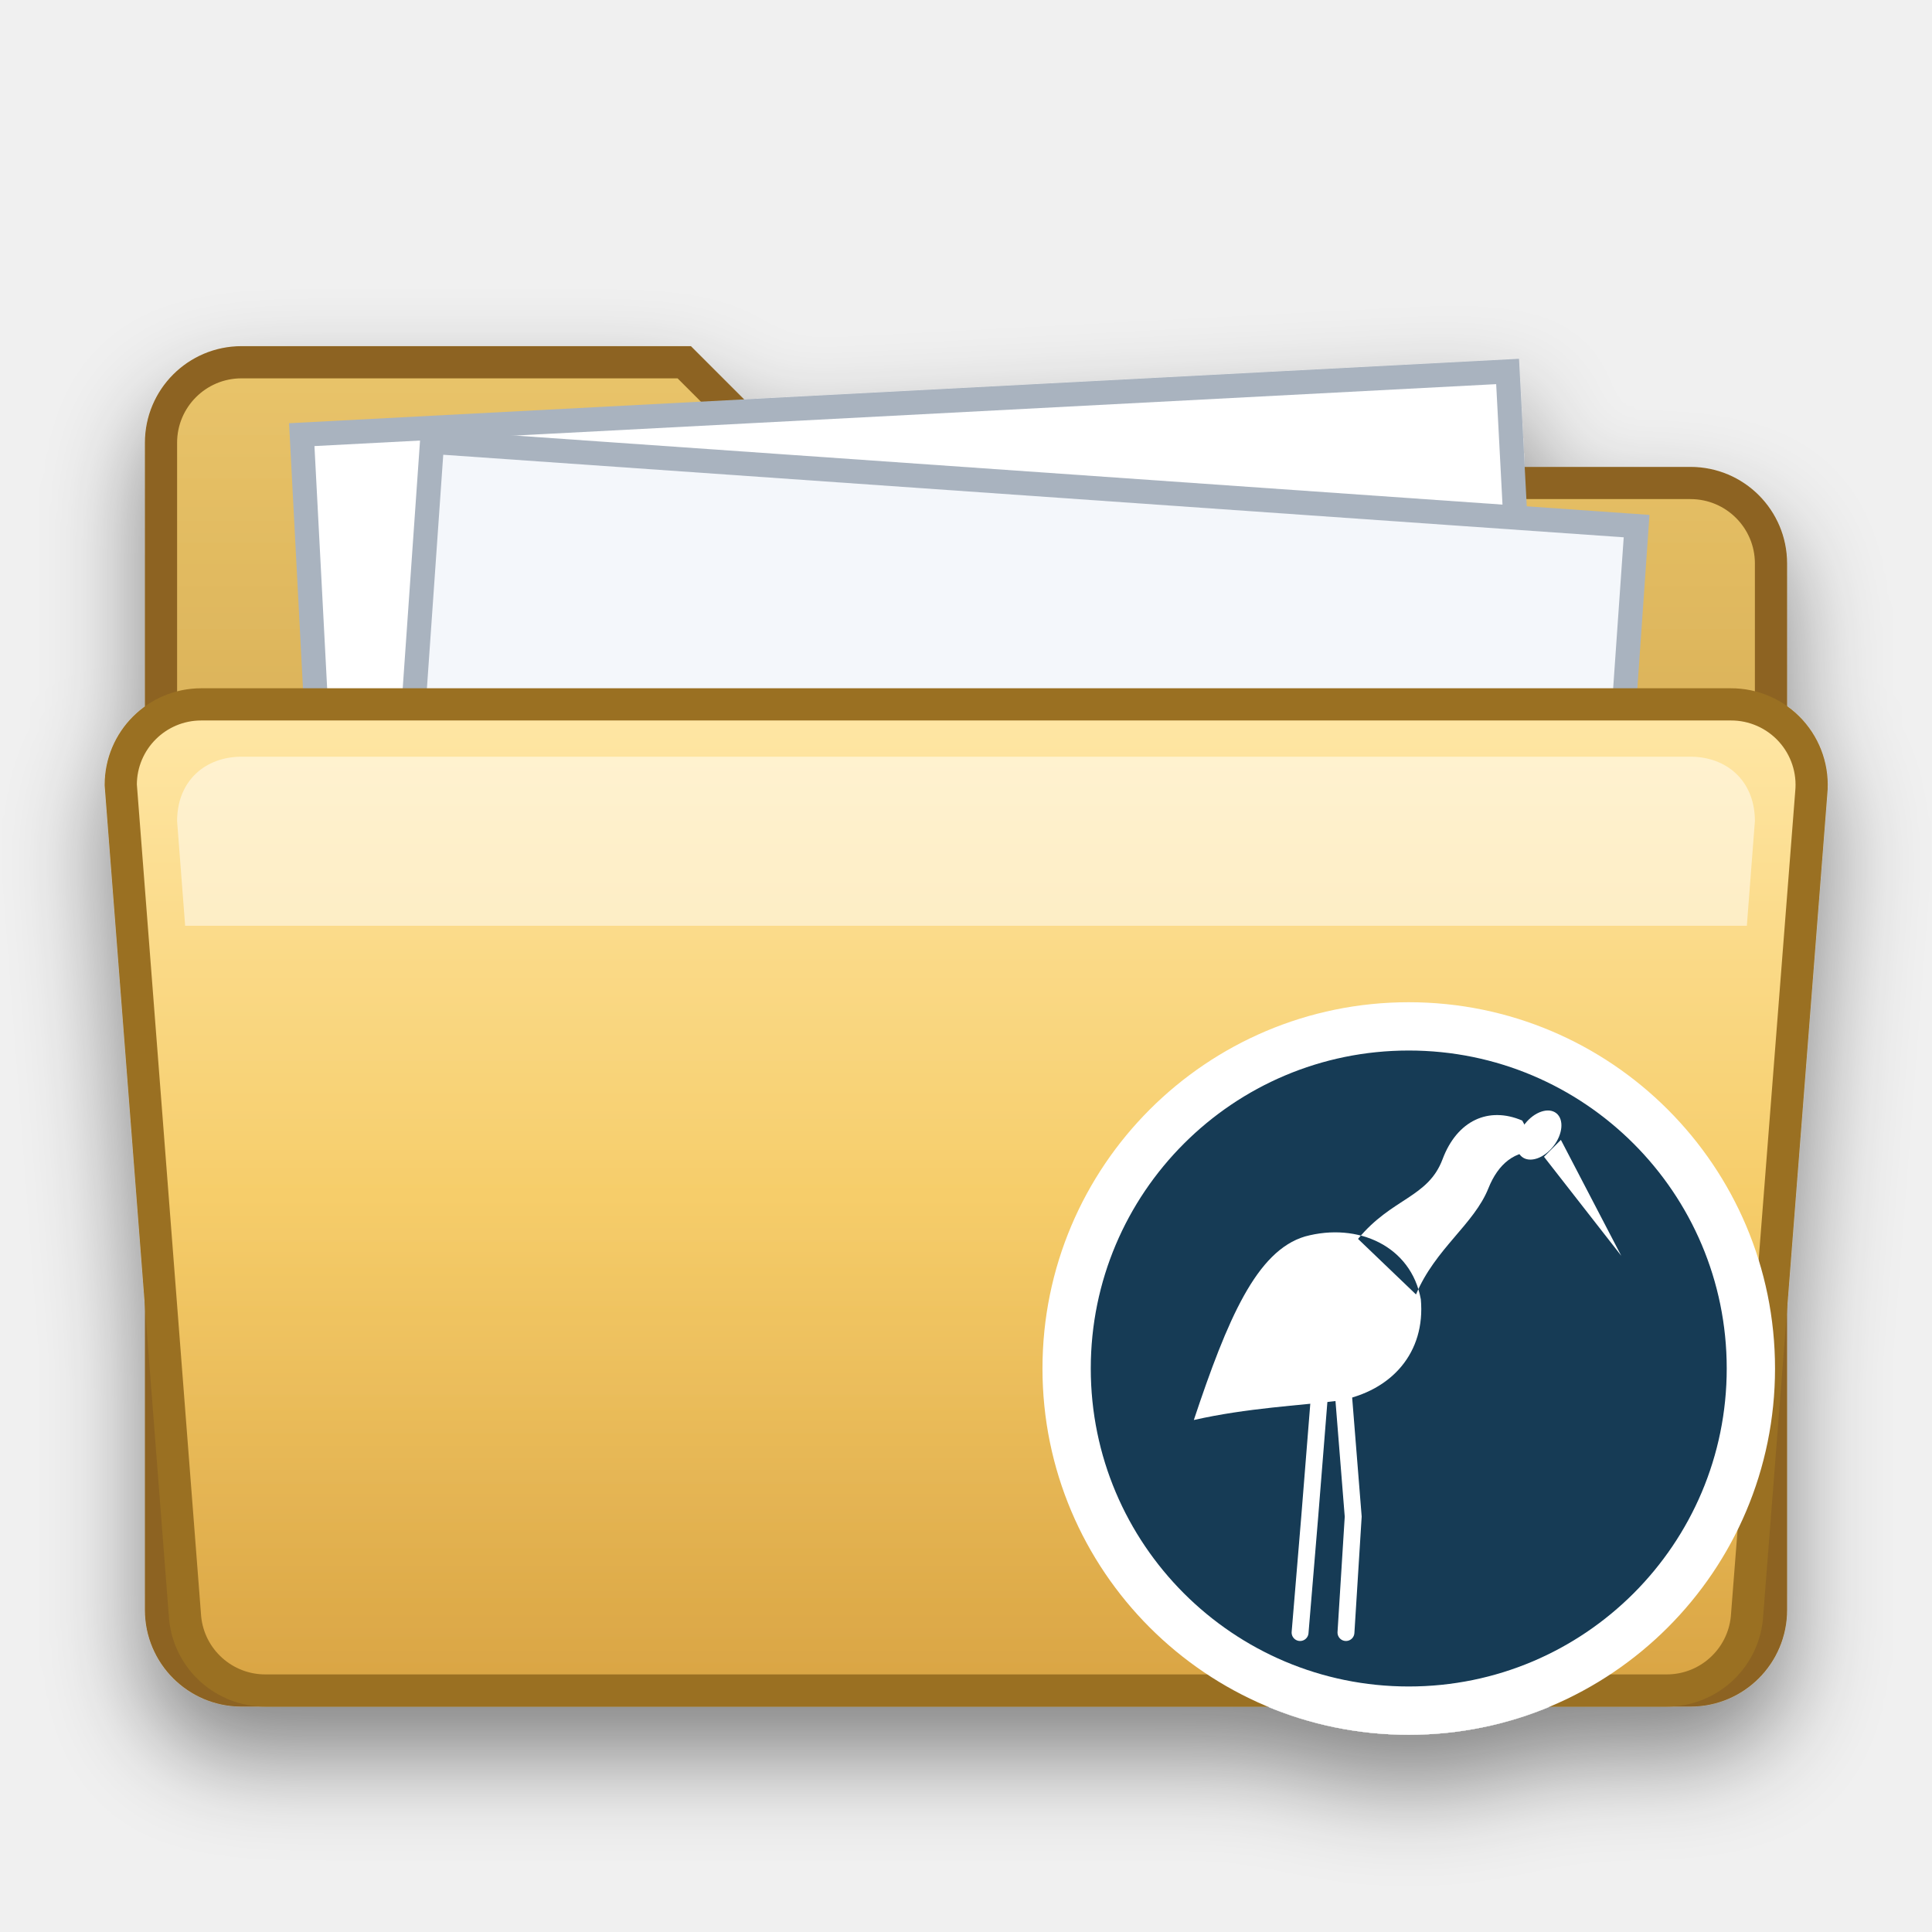
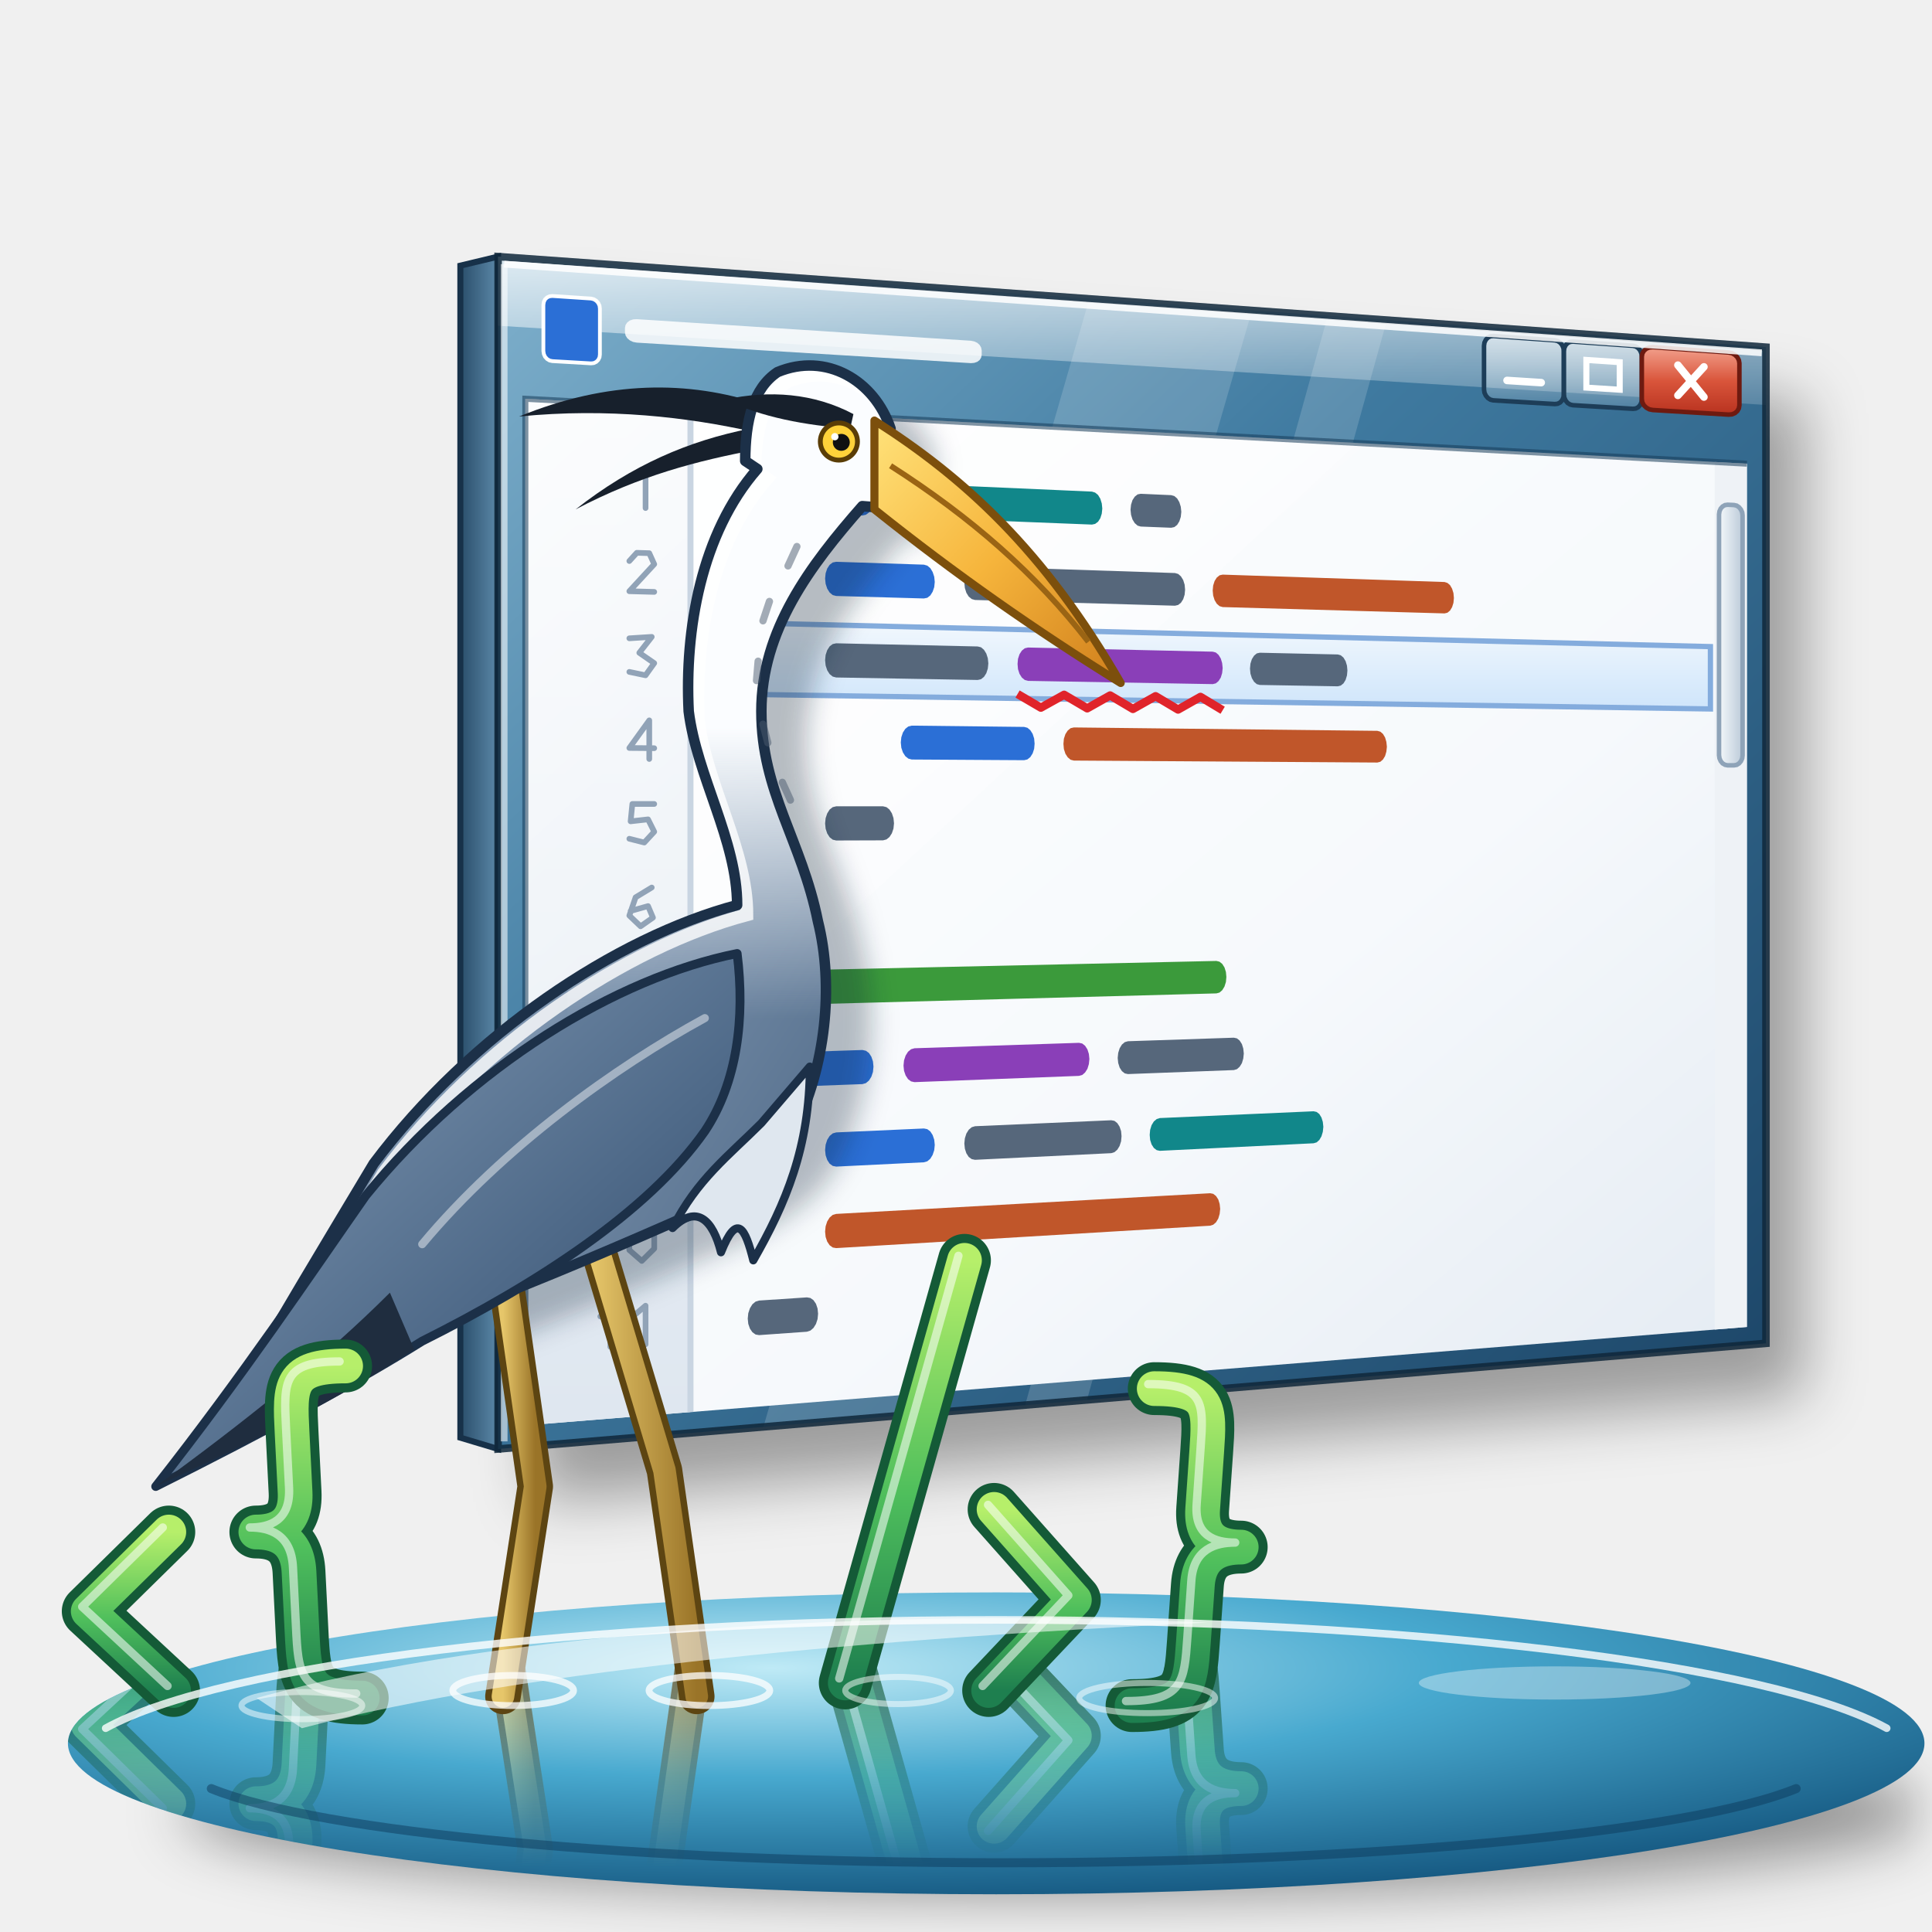
- <svg xmlns="http://www.w3.org/2000/svg" viewBox="0 0 48 48" width="48" height="48">
+ <svg xmlns="http://www.w3.org/2000/svg" viewBox="0 0 256 256" width="256" height="256">
  <defs>
-     <filter id="sh" x="-20%" y="-20%" width="140%" height="150%">
-       <feGaussianBlur in="SourceAlpha" stdDeviation="1.2" />
-       <feOffset dy="1.2" />
-       <feComponentTransfer>
-         <feFuncA type="linear" slope="0.45" />
-       </feComponentTransfer>
-       <feMerge>
-         <feMergeNode />
-         <feMergeNode in="SourceGraphic" />
-       </feMerge>
+     <linearGradient id="glass" x1="0" y1="0" x2="1" y2="1">
+       <stop offset="0" stop-color="#7fb0cc" />
+       <stop offset=".4" stop-color="#3f7aa0" />
+       <stop offset="1" stop-color="#1b4466" />
+     </linearGradient>
+     <linearGradient id="gloss" x1="0" y1="0" x2="0" y2="1">
+       <stop offset="0" stop-color="#fff" stop-opacity=".75" />
+       <stop offset="1" stop-color="#fff" stop-opacity=".18" />
+     </linearGradient>
+     <linearGradient id="side" x1="0" y1="0" x2="1" y2="0">
+       <stop offset="0" stop-color="#2a4e6b" />
+       <stop offset="1" stop-color="#5b88a8" />
+     </linearGradient>
+     <linearGradient id="page" x1="0" y1="0" x2="1" y2="1">
+       <stop offset="0" stop-color="#ffffff" />
+       <stop offset=".6" stop-color="#f6f9fc" />
+       <stop offset="1" stop-color="#e3eaf2" />
+     </linearGradient>
+     <linearGradient id="sheen" x1="0" y1="0" x2=".7" y2=".7">
+       <stop offset="0" stop-color="#fff" stop-opacity=".9" />
+       <stop offset="1" stop-color="#fff" stop-opacity="0" />
+     </linearGradient>
+     <linearGradient id="gut" x1="0" y1="0" x2="0" y2="1">
+       <stop offset="0" stop-color="#eef3f8" />
+       <stop offset="1" stop-color="#dfe7f0" />
+     </linearGradient>
+     <linearGradient id="sel" x1="0" y1="0" x2="0" y2="1">
+       <stop offset="0" stop-color="#f2f8fd" />
+       <stop offset="1" stop-color="#cfe5fb" />
+     </linearGradient>
+     <linearGradient id="close" x1="0" y1="0" x2="0" y2="1">
+       <stop offset="0" stop-color="#f2a08c" />
+       <stop offset=".5" stop-color="#d9553b" />
+       <stop offset="1" stop-color="#b8321f" />
+     </linearGradient>
+     <linearGradient id="btn" x1="0" y1="0" x2="0" y2="1">
+       <stop offset="0" stop-color="#fff" stop-opacity=".6" />
+       <stop offset="1" stop-color="#fff" stop-opacity=".12" />
+     </linearGradient>
+     <linearGradient id="thumb" x1="0" y1="0" x2="1" y2="0">
+       <stop offset="0" stop-color="#f4f8fb" />
+       <stop offset="1" stop-color="#bccbd9" />
+     </linearGradient>
+     <linearGradient id="hbody" x1="0" y1="0" x2="1" y2="1">
+       <stop offset="0" stop-color="#d2deea" />
+       <stop offset=".5" stop-color="#8299b3" />
+       <stop offset="1" stop-color="#425d7c" />
+     </linearGradient>
+     <linearGradient id="neckfade" gradientUnits="userSpaceOnUse" x1="0" y1="96" x2="0" y2="132">
+       <stop offset="0" stop-color="#fbfdff" />
+       <stop offset="1" stop-color="#fbfdff" stop-opacity="0" />
+     </linearGradient>
+     <linearGradient id="hneck" x1="0" y1="0" x2="1" y2="0">
+       <stop offset="0" stop-color="#ffffff" />
+       <stop offset="1" stop-color="#dfe8f1" />
+     </linearGradient>
+     <linearGradient id="hwing" x1="0" y1="0" x2="1" y2="1">
+       <stop offset="0" stop-color="#8aa2bc" />
+       <stop offset=".6" stop-color="#4f6a89" />
+       <stop offset="1" stop-color="#2c4260" />
+     </linearGradient>
+     <linearGradient id="bill" x1="0" y1="0" x2="1" y2="1">
+       <stop offset="0" stop-color="#ffe27a" />
+       <stop offset=".5" stop-color="#f6b53c" />
+       <stop offset="1" stop-color="#d07f1c" />
+     </linearGradient>
+     <linearGradient id="leg" x1="0" y1="0" x2="1" y2="0">
+       <stop offset="0" stop-color="#e6c66a" />
+       <stop offset="1" stop-color="#9a7428" />
+     </linearGradient>
+     <linearGradient id="reed" x1="0" y1="0" x2="0" y2="1">
+       <stop offset="0" stop-color="#b6ef6a" />
+       <stop offset=".55" stop-color="#4fbf5c" />
+       <stop offset="1" stop-color="#1e7f4f" />
+     </linearGradient>
+     <radialGradient id="water" cx=".38" cy=".25" r=".8">
+       <stop offset="0" stop-color="#bfeaf6" />
+       <stop offset=".45" stop-color="#48a9cf" />
+       <stop offset="1" stop-color="#14567f" />
+     </radialGradient>
+     <linearGradient id="fade" x1="0" y1="0" x2="0" y2="1">
+       <stop offset="0" stop-color="#fff" stop-opacity=".7" />
+       <stop offset=".75" stop-color="#fff" stop-opacity="0" />
+     </linearGradient>
+     <mask id="reflMask" maskUnits="userSpaceOnUse" x="0" y="0" width="256" height="256">
+       <rect x="0" y="221" width="256" height="35" fill="url(#fade)" />
+     </mask>
+     <filter id="soft" x="-30%" y="-30%" width="160%" height="160%">
+       <feGaussianBlur stdDeviation="4" />
    </filter>
-     <linearGradient id="bk" x1="0" y1="0" x2="0" y2="1">
-       <stop offset="0" stop-color="#e9c46a" />
-       <stop offset="1" stop-color="#b7862c" />
-     </linearGradient>
-     <linearGradient id="fr" x1="0" y1="0" x2="0" y2="1">
-       <stop offset="0" stop-color="#ffe7a6" />
-       <stop offset="0.5" stop-color="#f6cd6a" />
-       <stop offset="1" stop-color="#d9a443" />
-     </linearGradient>
+     <filter id="soft2" x="-30%" y="-30%" width="160%" height="160%">
+       <feGaussianBlur stdDeviation="1.6" />
+     </filter>
+     <clipPath id="frameClip">
+       <path d="M66 34L234 46L234 178L66 192Z" />
+     </clipPath>
+     <clipPath id="pageClip">
+       <path d="M69.61 52.84L231.47 61.44L231.47 175.83L69.61 188.87Z" />
+     </clipPath>
+     <clipPath id="waterClip">
+       <ellipse cx="132" cy="231" rx="123" ry="20" />
+     </clipPath>
+     <path id="hb" d="M103.5 64C96.5 72 94.5 84 95 94C96 102 101 110 101 118C86 122 68 134 56 150C50 160 44 170 40 177C56 173 78 164 96 156C102 153 106 150 108 146C112 138 113 128 111 120C109 110 104 104 104 94C104 84 110 76 116.5 68.6L119 68.8L120 59C118 53 112 49.5 106 52C103 54 102 58 102 63Z" />
+     <path id="hw" d="M101 124C86 127 68 138 55 154C48 164 40 176 29 190C43 183 54 177 62 172C76 165 90 156 97 146C101 140 102 132 101 124Z" />
+     <clipPath id="hbClip">
+       <use href="#hb" />
+     </clipPath>
  </defs>
-   <g filter="url(#sh)">
-     <path d="M4 11a2 2 0 0 1 2-2h11l3 3h22a2 2 0 0 1 2 2v26a2 2 0 0 1-2 2H6a2 2 0 0 1-2-2z" fill="url(#bk)" stroke="#8d6420" stroke-width="0.8" />
-     <rect x="8" y="10" width="30" height="22" fill="#fff" stroke="#a9b3bf" stroke-width="0.6" transform="rotate(-3 23 20)" />
-     <rect x="10" y="12" width="30" height="20" fill="#f4f7fb" stroke="#a9b3bf" stroke-width="0.6" transform="rotate(4 25 22)" />
-     <path d="M3 19.5a2 2 0 0 1 2-2h38a2 2 0 0 1 2 2.2l-1.6 20.5a2 2 0 0 1-2 1.8H6.6a2 2 0 0 1-2-1.8z" fill="url(#fr)" stroke="#9a7024" stroke-width="0.8" />
-     <path d="M4.4 20.4c0-1 .7-1.6 1.6-1.6h36c.9 0 1.6.6 1.6 1.6l-.2 2.6H4.6z" fill="#fff" opacity="0.5" />
-     <circle cx="35" cy="34" r="8.5" fill="#123a55" stroke="#fff" stroke-width="1.2" />
-     <g transform="translate(41.3 24) scale(-0.06 0.06)">
-       <path d="M100 138 C104 116 126 106 148 112 C168 118 180 146 194 188 C172 183 150 182 134 180 C112 176 98 160 100 138 Z M126 113 C112 96 97 96 91 80 C85 64 72 58 58 64 L51 77 C61 76 68 82 72 92 C78 107 94 117 102 136 Z M42 72 L49 79 L17 120 Z" fill="#fff" />
-       <ellipse cx="51" cy="70" rx="11.5" ry="7.5" transform="rotate(52 51 70)" fill="#fff" />
-       <path d="M132 178 L128 228 L131 276 M142 178 L146 228 L150 276" stroke="#fff" stroke-width="7" fill="none" stroke-linecap="round" />
-     </g>
+   <ellipse cx="140" cy="240" rx="116" ry="11" fill="#000" opacity=".4" filter="url(#soft)" />
+   <path d="M66 34L234 46L234 178L66 192Z" fill="#000" opacity=".35" filter="url(#soft)" transform="translate(5 7)" />
+   <ellipse cx="132" cy="231" rx="123" ry="20" fill="url(#water)" />
+   <g clip-path="url(#waterClip)" mask="url(#reflMask)">
+     <g transform="translate(0 442) scale(1 -1)">
+       <use href="#win" />
+       <use href="#heron" />
+       <use href="#reeds" />
+     </g>
+   </g>
+   <g id="win">
+     <path d="M66 34L66 192L61 190.5L61 35.2Z" fill="url(#side)" stroke="#173149" stroke-width=".8" />
+     <path d="M66 34L234 46L234 178L66 192Z" fill="url(#glass)" />
+     <g clip-path="url(#frameClip)">
+       <path d="M150 20 L172 20 L120 200 L98 200Z M182 20 L190 20 L140 200 L132 200Z" fill="#fff" opacity=".16" />
+     </g>
+     <path d="M66 34L234 46L234 53.66L66 43.16Z" fill="url(#gloss)" />
+     <path d="M69.61 52.84L231.47 61.44L231.47 175.83L69.61 188.87Z" fill="url(#page)" />
+     <path d="M69.61 52.84L91.49 54L91.49 187.1L69.61 188.87Z" fill="url(#gut)" />
+     <g clip-path="url(#pageClip)">
+       <path d="M60 40L200 40L60 170Z" fill="url(#sheen)" />
+     </g>
+     <path d="M91.49 54L91.49 187.1" stroke="#c9d5e2" stroke-width=".8" fill="none" />
+     <path d="M227.21 61.21L231.47 61.44L231.47 175.83L227.21 176.17Z" fill="#eef2f6" />
+     <path d="M229.77 66.92L230.12 67L230.43 67.21L230.68 67.51L230.85 67.89L230.9 68.3L230.9 100.1L230.85 100.5L230.68 100.87L230.43 101.16L230.12 101.35L229.77 101.41L228.92 101.41L228.57 101.34L228.25 101.15L228 100.85L227.84 100.48L227.78 100.07L227.78 68.16L227.84 67.75L228 67.39L228.25 67.11L228.57 66.93L228.92 66.88Z" fill="url(#thumb)" stroke="#8ea3b8" stroke-width=".6" />
+     <path d="M92.44 82.37L226.64 85.68L226.64 93.94L92.44 91.91Z" fill="url(#sel)" stroke="#84acdd" stroke-width=".7" />
+     <g fill="none" stroke="#91a3b7" stroke-width=".75" stroke-linejoin="round" stroke-linecap="round">
+       <path d="M84.22 63.17L85.54 62.21L85.54 67.32" />
+       <path d="M83.39 74.34L84.38 73.25L86.03 73.3L86.69 74.76L83.39 78.34L86.69 78.43" />
+       <path d="M83.39 84.58L86.36 84.39L84.71 86.5L86.69 87.87L85.54 89.48L83.39 89.03" />
+       <path d="M86.03 100.57L86.03 95.45L83.39 99.11L86.69 99.14" />
+       <path d="M86.69 106.53L83.79 106.53L83.56 108.83L85.87 108.57L86.69 110.21L85.37 111.64L83.39 111.14" />
+       <path d="M86.36 117.6L84.22 118.9L83.39 121.32L84.88 122.74L86.52 121.59L85.87 120.06L83.56 120.71" />
+       <path d="M83.39 128.74L86.69 128.67L84.55 133.83" />
+       <path d="M85.04 142.14L83.72 141.06L85.04 139.79L86.36 140.97L85.04 142.14L83.39 143.58L85.04 144.91L86.69 143.46L85.04 142.14" />
+       <path d="M86.52 152.85L84.05 153.22L83.56 151.71L85.04 150.87L86.52 152.09L85.87 154.52L83.89 156.05" />
+       <path d="M79.54 163.29L80.87 162.19L80.87 167.33" />
+       <path d="M85.04 161.96L83.39 163.59L83.39 165.64L85.04 167.08L86.69 165.45L86.69 163.4L85.04 161.96" />
+       <path d="M79.54 174.44L80.87 173.32L80.87 178.46" />
+       <path d="M84.22 174.13L85.54 173.01L85.54 178.13" />
+     </g>
+     <path d="M114.28 63.79L114.73 63.92L115.14 64.26L115.46 64.77L115.67 65.41L115.74 66.11L115.74 66.11L115.67 66.8L115.46 67.42L115.14 67.91L114.73 68.21L114.28 68.31L100.58 67.76L100.12 67.63L99.7 67.29L99.37 66.77L99.15 66.12L99.08 65.41L99.08 65.41L99.15 64.7L99.37 64.07L99.7 63.58L100.12 63.28L100.58 63.18Z" fill="#2b6fd6" />
+     <path d="M144.69 65.14L145.11 65.27L145.5 65.59L145.8 66.09L145.99 66.71L146.06 67.38L146.06 67.38L145.99 68.06L145.8 68.66L145.5 69.13L145.11 69.42L144.69 69.51L121.17 68.58L120.72 68.45L120.32 68.12L120 67.61L119.79 66.97L119.72 66.28L119.72 66.28L119.79 65.59L120 64.97L120.32 64.49L120.72 64.19L121.17 64.1Z" fill="#11878a" />
+     <path d="M155.19 65.61L155.61 65.73L155.98 66.05L156.27 66.54L156.46 67.15L156.53 67.82L156.53 67.82L156.46 68.49L156.27 69.08L155.98 69.55L155.61 69.84L155.19 69.93L151.15 69.77L150.74 69.65L150.36 69.32L150.06 68.83L149.87 68.22L149.8 67.54L149.8 67.54L149.87 66.87L150.06 66.27L150.36 65.81L150.74 65.51L151.15 65.43Z" fill="#56677b" />
+     <path d="M122.42 74.82L122.87 74.95L123.27 75.28L123.58 75.79L123.79 76.42L123.86 77.11L123.86 77.11L123.79 77.8L123.58 78.41L123.27 78.9L122.87 79.21L122.42 79.3L110.8 78.97L110.34 78.85L109.93 78.51L109.61 78L109.4 77.36L109.33 76.66L109.33 76.66L109.4 75.96L109.61 75.33L109.93 74.84L110.34 74.53L110.8 74.44Z" fill="#2b6fd6" />
+     <path d="M155.69 75.93L156.11 76.05L156.48 76.37L156.78 76.86L156.97 77.47L157.03 78.14L157.03 78.14L156.97 78.8L156.78 79.4L156.48 79.87L156.11 80.16L155.69 80.26L129.2 79.5L128.76 79.38L128.36 79.05L128.05 78.55L127.85 77.92L127.78 77.23L127.78 77.23L127.85 76.54L128.05 75.93L128.36 75.45L128.76 75.14L129.2 75.05Z" fill="#56677b" />
+     <path d="M191.41 77.12L191.79 77.24L192.14 77.54L192.41 78.01L192.59 78.59L192.65 79.24L192.65 79.24L192.59 79.88L192.41 80.45L192.14 80.9L191.79 81.19L191.41 81.28L162.01 80.44L161.6 80.32L161.23 80L160.94 79.52L160.75 78.91L160.69 78.25L160.69 78.25L160.75 77.59L160.94 76.99L161.23 76.53L161.6 76.23L162.01 76.14Z" fill="#c0562a" />
+     <path d="M129.55 85.66L129.99 85.77L130.38 86.1L130.69 86.6L130.89 87.22L130.96 87.91L130.96 87.91L130.89 88.59L130.69 89.21L130.38 89.69L129.99 90L129.55 90.1L110.8 89.77L110.34 89.65L109.93 89.32L109.61 88.82L109.4 88.18L109.33 87.48L109.33 87.48L109.4 86.78L109.61 86.15L109.93 85.65L110.34 85.34L110.8 85.24Z" fill="#56677b" />
+     <path d="M160.69 86.35L161.1 86.46L161.46 86.77L161.76 87.26L161.94 87.86L162.01 88.52L162.01 88.52L161.94 89.19L161.76 89.78L161.46 90.25L161.1 90.55L160.69 90.65L136.22 90.22L135.79 90.1L135.4 89.78L135.09 89.29L134.89 88.67L134.83 87.98L134.83 87.98L134.89 87.3L135.09 86.69L135.4 86.21L135.79 85.9L136.22 85.8Z" fill="#8a3fb8" />
+     <path d="M177.27 86.72L177.66 86.83L178.02 87.14L178.3 87.61L178.48 88.2L178.54 88.85L178.54 88.85L178.48 89.5L178.3 90.09L178.02 90.55L177.66 90.84L177.27 90.94L166.93 90.76L166.53 90.65L166.17 90.34L165.88 89.86L165.69 89.26L165.63 88.6L165.63 88.6L165.69 87.94L165.88 87.34L166.17 86.88L166.53 86.58L166.93 86.49Z" fill="#56677b" />
+     <path d="M135.7 96.32L136.13 96.43L136.52 96.75L136.83 97.24L137.03 97.86L137.09 98.54L137.09 98.54L137.03 99.22L136.83 99.83L136.52 100.32L136.13 100.63L135.7 100.73L120.81 100.64L120.36 100.52L119.96 100.2L119.64 99.7L119.43 99.08L119.36 98.38L119.36 98.38L119.43 97.69L119.64 97.06L119.96 96.57L120.36 96.26L120.81 96.15Z" fill="#2b6fd6" />
+     <path d="M182.51 96.84L182.9 96.95L183.25 97.25L183.53 97.72L183.7 98.3L183.77 98.95L183.77 98.95L183.7 99.6L183.53 100.18L183.25 100.64L182.9 100.94L182.51 101.04L142.29 100.78L141.86 100.67L141.48 100.35L141.17 99.87L140.97 99.25L140.91 98.57L140.91 98.57L140.97 97.89L141.17 97.28L141.48 96.8L141.86 96.49L142.29 96.39Z" fill="#c0562a" />
+     <path d="M117.01 106.84L117.46 106.95L117.86 107.27L118.18 107.77L118.39 108.4L118.46 109.09L118.46 109.09L118.39 109.79L118.18 110.41L117.86 110.91L117.46 111.23L117.01 111.35L110.8 111.37L110.34 111.26L109.93 110.94L109.61 110.44L109.4 109.81L109.33 109.11L109.33 109.11L109.4 108.41L109.61 107.78L109.93 107.27L110.34 106.95L110.8 106.84Z" fill="#56677b" />
+     <path d="M161.18 127.33L161.59 127.43L161.96 127.73L162.25 128.19L162.44 128.79L162.5 129.45L162.5 129.45L162.44 130.12L162.25 130.72L161.96 131.2L161.59 131.52L161.18 131.63L100.58 133.25L100.12 133.15L99.7 132.83L99.37 132.34L99.15 131.7L99.08 131L99.08 131L99.15 130.29L99.37 129.64L99.7 129.13L100.12 128.79L100.58 128.67Z" fill="#3b9a3b" />
+     <path d="M114.28 139.13L114.73 139.23L115.14 139.53L115.46 140.02L115.67 140.64L115.74 141.34L115.74 141.34L115.67 142.04L115.46 142.67L115.14 143.18L114.73 143.52L114.28 143.65L100.58 144.16L100.12 144.07L99.7 143.76L99.37 143.26L99.15 142.63L99.08 141.93L99.08 141.93L99.15 141.22L99.37 140.57L99.7 140.05L100.12 139.71L100.58 139.58Z" fill="#2b6fd6" />
+     <path d="M142.97 138.18L143.4 138.27L143.78 138.57L144.09 139.05L144.28 139.65L144.35 140.32L144.35 140.32L144.28 141L144.09 141.62L143.78 142.11L143.4 142.44L142.97 142.56L121.17 143.39L120.72 143.29L120.32 142.99L120 142.5L119.79 141.89L119.72 141.2L119.72 141.2L119.79 140.5L120 139.87L120.32 139.36L120.72 139.03L121.17 138.9Z" fill="#8a3fb8" />
+     <path d="M163.49 137.5L163.9 137.59L164.26 137.88L164.56 138.35L164.74 138.94L164.81 139.6L164.81 139.6L164.74 140.26L164.56 140.87L164.26 141.35L163.9 141.67L163.49 141.79L149.46 142.32L149.04 142.23L148.66 141.93L148.36 141.46L148.17 140.86L148.1 140.19L148.1 140.19L148.17 139.51L148.36 138.9L148.66 138.41L149.04 138.09L149.46 137.97Z" fill="#56677b" />
+     <path d="M122.42 149.53L122.87 149.62L123.27 149.92L123.58 150.4L123.79 151.02L123.86 151.71L123.86 151.71L123.79 152.4L123.58 153.03L123.27 153.54L122.87 153.88L122.42 154.01L110.8 154.58L110.34 154.49L109.93 154.19L109.61 153.7L109.4 153.08L109.33 152.38L109.33 152.38L109.4 151.68L109.61 151.03L109.93 150.52L110.34 150.18L110.8 150.05Z" fill="#2b6fd6" />
+     <path d="M147.25 148.44L147.67 148.52L148.05 148.82L148.35 149.29L148.55 149.88L148.61 150.55L148.61 150.55L148.55 151.23L148.35 151.85L148.05 152.34L147.67 152.67L147.25 152.8L129.2 153.68L128.76 153.59L128.36 153.3L128.05 152.82L127.85 152.21L127.78 151.52L127.78 151.52L127.85 150.83L128.05 150.2L128.36 149.7L128.76 149.36L129.2 149.23Z" fill="#56677b" />
+     <path d="M174.06 147.25L174.46 147.34L174.82 147.62L175.1 148.08L175.28 148.66L175.35 149.31L175.35 149.31L175.28 149.97L175.1 150.57L174.82 151.05L174.46 151.37L174.06 151.49L153.68 152.49L153.27 152.4L152.89 152.11L152.59 151.64L152.4 151.05L152.34 150.38L152.34 150.38L152.4 149.71L152.59 149.09L152.89 148.6L153.27 148.28L153.68 148.15Z" fill="#11878a" />
+     <path d="M160.36 158.11L160.76 158.19L161.13 158.48L161.43 158.94L161.61 159.53L161.68 160.19L161.68 160.19L161.61 160.85L161.43 161.46L161.13 161.96L160.76 162.28L160.36 162.41L110.8 165.38L110.34 165.3L109.93 165L109.61 164.52L109.4 163.9L109.33 163.2L109.33 163.2L109.4 162.49L109.61 161.85L109.93 161.33L110.34 160.98L110.8 160.85Z" fill="#c0562a" />
+     <path d="M106.92 171.91L107.38 171.99L107.79 172.28L108.12 172.76L108.33 173.38L108.4 174.08L108.4 174.08L108.33 174.79L108.12 175.43L107.79 175.96L107.38 176.31L106.92 176.46L100.58 176.91L100.12 176.83L99.7 176.53L99.37 176.05L99.15 175.42L99.08 174.72L99.08 174.72L99.15 174.01L99.37 173.35L99.7 172.82L100.12 172.47L100.58 172.33Z" fill="#56677b" />
+     <path d="M134.83 91.96L137.92 93.77L141 92.06L144.06 93.86L147.1 92.15L150.12 93.94L153.12 92.25L156.1 94.02L159.07 92.34L162.01 94.11" fill="none" stroke="#e0242a" stroke-width="1.1" stroke-linejoin="round" />
+     <path d="M78.32 39.56L78.68 39.65L79.01 39.85L79.27 40.14L79.44 40.5L79.49 40.89L79.49 46.97L79.44 47.35L79.27 47.69L79.01 47.95L78.68 48.11L78.32 48.15L73.19 47.85L72.82 47.77L72.49 47.57L72.22 47.27L72.06 46.91L72 46.52L72 40.4L72.06 40.01L72.22 39.67L72.49 39.41L72.82 39.26L73.19 39.22Z" fill="#2b6fd6" stroke="#fff" stroke-width=".5" />
+     <path d="M128.66 45.15L129.1 45.24L129.5 45.43L129.81 45.71L130.01 46.06L130.08 46.43L130.08 47.02L130.01 47.38L129.81 47.7L129.5 47.94L129.1 48.08L128.66 48.12L84.37 45.4L83.89 45.31L83.45 45.1L83.11 44.81L82.89 44.45L82.81 44.06L82.81 43.44L82.89 43.06L83.11 42.73L83.45 42.47L83.89 42.32L84.37 42.29Z" fill="#fff" fill-opacity=".85" />
+     <path d="M206.02 45.09L206.39 45.18L206.73 45.4L206.99 45.72L207.16 46.11L207.22 46.54L207.22 52.26L207.16 52.67L206.99 53.04L206.73 53.33L206.39 53.5L206.02 53.54L197.86 53.05L197.49 52.96L197.15 52.74L196.88 52.42L196.7 52.03L196.64 51.6L196.64 45.81L196.7 45.39L196.88 45.02L197.15 44.73L197.49 44.56L197.86 44.52Z" fill="url(#btn)" stroke="#1d3d58" stroke-width=".6" />
+     <path d="M216.38 45.82L216.74 45.91L217.07 46.12L217.33 46.44L217.49 46.83L217.55 47.25L217.55 52.9L217.49 53.31L217.33 53.67L217.07 53.96L216.74 54.13L216.38 54.17L208.41 53.69L208.04 53.6L207.71 53.39L207.45 53.07L207.28 52.68L207.22 52.26L207.22 46.54L207.28 46.12L207.45 45.75L207.71 45.47L208.04 45.3L208.41 45.26Z" fill="url(#btn)" stroke="#1d3d58" stroke-width=".6" />
+     <path d="M229.06 46.71L229.5 46.8L229.89 47.02L230.21 47.34L230.41 47.72L230.48 48.13L230.48 53.7L230.41 54.11L230.21 54.46L229.89 54.74L229.5 54.9L229.06 54.94L219 54.33L218.55 54.24L218.15 54.02L217.83 53.71L217.62 53.32L217.55 52.9L217.55 47.25L217.62 46.84L217.83 46.48L218.15 46.2L218.55 46.04L219 46Z" fill="url(#close)" stroke="#6e1a10" stroke-width=".6" />
+     <g fill="none" stroke="#fff" stroke-width="1" stroke-linecap="round">
+       <path d="M199.69 50.41L204.22 50.7" />
+       <path d="M210.2 47.69L214.62 47.99L214.62 51.64L210.2 51.36Z" stroke-width=".8" />
+       <path d="M222.33 48.38L225.78 52.61M225.78 48.61L222.33 52.39" />
+     </g>
+     <path d="M66 34L234 46L234 178L66 192Z" fill="none" stroke="#10273a" stroke-opacity=".85" stroke-width="1" />
+     <path d="M66.8 35L233.44 46.75" fill="none" stroke="#fff" stroke-opacity=".85" stroke-width=".9" />
+     <path d="M66.8 35L66.8 190.99" fill="none" stroke="#fff" stroke-opacity=".55" stroke-width=".9" />
+     <path d="M231.47 61.44L69.61 52.84L69.61 188.87" fill="none" stroke="#163a58" stroke-opacity=".55" stroke-width=".8" />
+   </g>
+   <g clip-path="url(#pageClip)">
+     <use href="#hb" fill="#0b2036" opacity=".3" filter="url(#soft2)" transform="translate(6 4) translate(148.5 90.5) scale(1.07) translate(-148.5 -90.5)" />
+   </g>
+   <g id="heron" transform="translate(148.5 90.5) scale(1.07) translate(-148.5 -90.5)">
+     <path d="M72 162L76 190L72 216" fill="none" stroke="#5d4512" stroke-width="4.4" stroke-linecap="round" stroke-linejoin="round" />
+     <path d="M72 162L76 190L72 216" fill="none" stroke="url(#leg)" stroke-width="2.8" stroke-linecap="round" stroke-linejoin="round" />
+     <path d="M83 158L92 188L96 216" fill="none" stroke="#5d4512" stroke-width="4.4" stroke-linecap="round" stroke-linejoin="round" />
+     <path d="M83 158L92 188L96 216" fill="none" stroke="url(#leg)" stroke-width="2.8" stroke-linecap="round" stroke-linejoin="round" />
+     <path d="M104 56C95 53 85 53 74 57.5C85 56.4 95 57.6 103 59.4Z" fill="#17202c" />
+     <path d="M102.6 59C95 60.5 88 63.5 81 69C89 64.8 96 63 103.4 61.6Z" fill="#17202c" />
+     <use href="#hb" fill="url(#hbody)" />
+     <g clip-path="url(#hbClip)">
+       <rect x="80" y="40" width="50" height="100" fill="url(#neckfade)" />
+       <use href="#hb" transform="translate(1.2 1.2)" fill="none" stroke="#fff" stroke-opacity=".8" stroke-width="1.6" />
+     </g>
+     <use href="#hb" fill="none" stroke="#1c3048" stroke-width="1.3" stroke-linejoin="round" />
+     <path d="M110 138C110 148 107 155 103 162C102 158 101 156 99 161C98 157 96 155 93 158C96 152 100 149 104 145Z" fill="#dfe7ef" stroke="#1c3048" stroke-width="1" stroke-linejoin="round" />
+     <use href="#hw" fill="url(#hwing)" stroke="#1c3048" stroke-width="1.1" stroke-linejoin="round" />
+     <path d="M58 166C50 174 40 182 29 190C42 184 52 179 61 173Z" fill="#1f2d3f" />
+     <path d="M97 132C86 138 72 148 62 160" fill="none" stroke="#fff" stroke-opacity=".45" stroke-width="1" stroke-linecap="round" />
+     <path d="M111.6 73.6l-1.1 2.4M108.2 80.4l-.8 2.4M106.8 87.8l-.2 2.4M107.4 95.6l.6 2.3M109.8 102.8l1 2.2" transform="translate(-3.2 0)" fill="none" stroke="#4a5a6e" stroke-opacity=".5" stroke-width=".9" stroke-linecap="round" />
+     <path d="M115.4 57.2C110.5 54.6 105 54.2 99.5 55.4C104 57.6 109.5 58.6 115 59Z" fill="#17202c" />
+     <path d="M118 58C129 65 139 74 148.5 90.5C138 84 128 77 118 69Z" fill="url(#bill)" stroke="#7c4f0c" stroke-width="1" stroke-linejoin="round" />
+     <path d="M120 63.6C130 70 138 77 144.5 85.4" fill="none" stroke="#9a6414" stroke-width=".7" />
+     <circle cx="113.6" cy="60.6" r="2.3" fill="#ffd23a" stroke="#5a3d06" stroke-width=".6" />
+     <circle cx="113.9" cy="60.7" r="1.05" fill="#111" />
+     <circle cx="113.1" cy="60" r=".45" fill="#fff" />
+   </g>
+   <g id="reeds" fill="none" stroke-linecap="round" stroke-linejoin="round">
+     <path d="M45.8 181C38.26 181 38.39 183.64 38.7 189.8L39.1 197.72C39.32 202.12 36.5 203 33.9 203C36.5 203 39.4 203.88 39.62 208.28L40.02 216.2C40.33 222.36 40.46 225 48 225" stroke="#145a37" stroke-width="7" />
+     <path d="M22.37 203L11.69 213.5L23 224" stroke="#145a37" stroke-width="7" />
+     <path d="M127.8 167L112 223" stroke="#145a37" stroke-width="7" />
+     <path d="M131.72 200L142.36 212L131 224" stroke="#145a37" stroke-width="7" />
+     <path d="M152.94 184C160.48 184 160.3 186.52 159.89 192.4L159.36 199.96C159.07 204.16 161.87 205 164.47 205C161.87 205 158.95 205.84 158.66 210.04L158.13 217.6C157.72 223.48 157.54 226 150 226" stroke="#145a37" stroke-width="7" />
+     <path d="M45.8 181C38.26 181 38.39 183.64 38.7 189.8L39.1 197.72C39.32 202.12 36.5 203 33.9 203C36.5 203 39.4 203.88 39.62 208.28L40.02 216.2C40.33 222.36 40.46 225 48 225" stroke="url(#reed)" stroke-width="4.6" />
+     <path d="M22.37 203L11.69 213.5L23 224" stroke="url(#reed)" stroke-width="4.6" />
+     <path d="M127.8 167L112 223" stroke="url(#reed)" stroke-width="4.6" />
+     <path d="M131.72 200L142.36 212L131 224" stroke="url(#reed)" stroke-width="4.6" />
+     <path d="M152.94 184C160.48 184 160.3 186.52 159.89 192.4L159.36 199.96C159.07 204.16 161.87 205 164.47 205C161.87 205 158.95 205.84 158.66 210.04L158.13 217.6C157.72 223.48 157.54 226 150 226" stroke="url(#reed)" stroke-width="4.6" />
+     <path d="M45.8 181C38.26 181 38.39 183.64 38.7 189.8L39.1 197.72C39.32 202.12 36.5 203 33.9 203C36.5 203 39.4 203.88 39.62 208.28L40.02 216.2C40.33 222.36 40.46 225 48 225" transform="translate(-.8 -.6)" stroke="#fff" stroke-opacity=".55" stroke-width="1.1" />
+     <path d="M22.37 203L11.69 213.5L23 224" transform="translate(-.8 -.6)" stroke="#fff" stroke-opacity=".55" stroke-width="1.1" />
+     <path d="M127.8 167L112 223" transform="translate(-.8 -.6)" stroke="#fff" stroke-opacity=".55" stroke-width="1.1" />
+     <path d="M131.72 200L142.36 212L131 224" transform="translate(-.8 -.6)" stroke="#fff" stroke-opacity=".55" stroke-width="1.1" />
+     <path d="M152.94 184C160.48 184 160.3 186.52 159.89 192.4L159.36 199.96C159.07 204.16 161.87 205 164.47 205C161.87 205 158.95 205.84 158.66 210.04L158.13 217.6C157.72 223.48 157.54 226 150 226" transform="translate(-.8 -.6)" stroke="#fff" stroke-opacity=".55" stroke-width="1.1" />
+   </g>
+   <g fill="none" stroke="#fff" stroke-linecap="round">
+     <ellipse cx="68" cy="224" rx="8" ry="2" stroke-opacity=".75" stroke-width=".9" />
+     <ellipse cx="94" cy="224" rx="8" ry="2" stroke-opacity=".75" stroke-width=".9" />
+     <path d="M14 229 A123 20 0 0 1 250 229" stroke-opacity=".8" stroke-width="1" />
+     <path d="M28 237 A110 14 0 0 0 238 237" stroke="#0c3a5c" stroke-opacity=".5" stroke-width="1.2" />
+     <ellipse cx="152" cy="225" rx="9" ry="2" stroke-opacity=".5" stroke-width=".8" />
+     <ellipse cx="119" cy="224" rx="7" ry="1.8" stroke-opacity=".5" stroke-width=".8" />
+     <ellipse cx="40" cy="226" rx="8" ry="1.8" stroke-opacity=".5" stroke-width=".8" />
+   </g>
+   <g fill="#fff">
+     <path d="M34 225 C66 216 118 213 160 215 C118 217 70 221 40 229Z" opacity=".55" />
+     <ellipse cx="206" cy="223" rx="18" ry="2.2" opacity=".35" />
  </g>
</svg>
